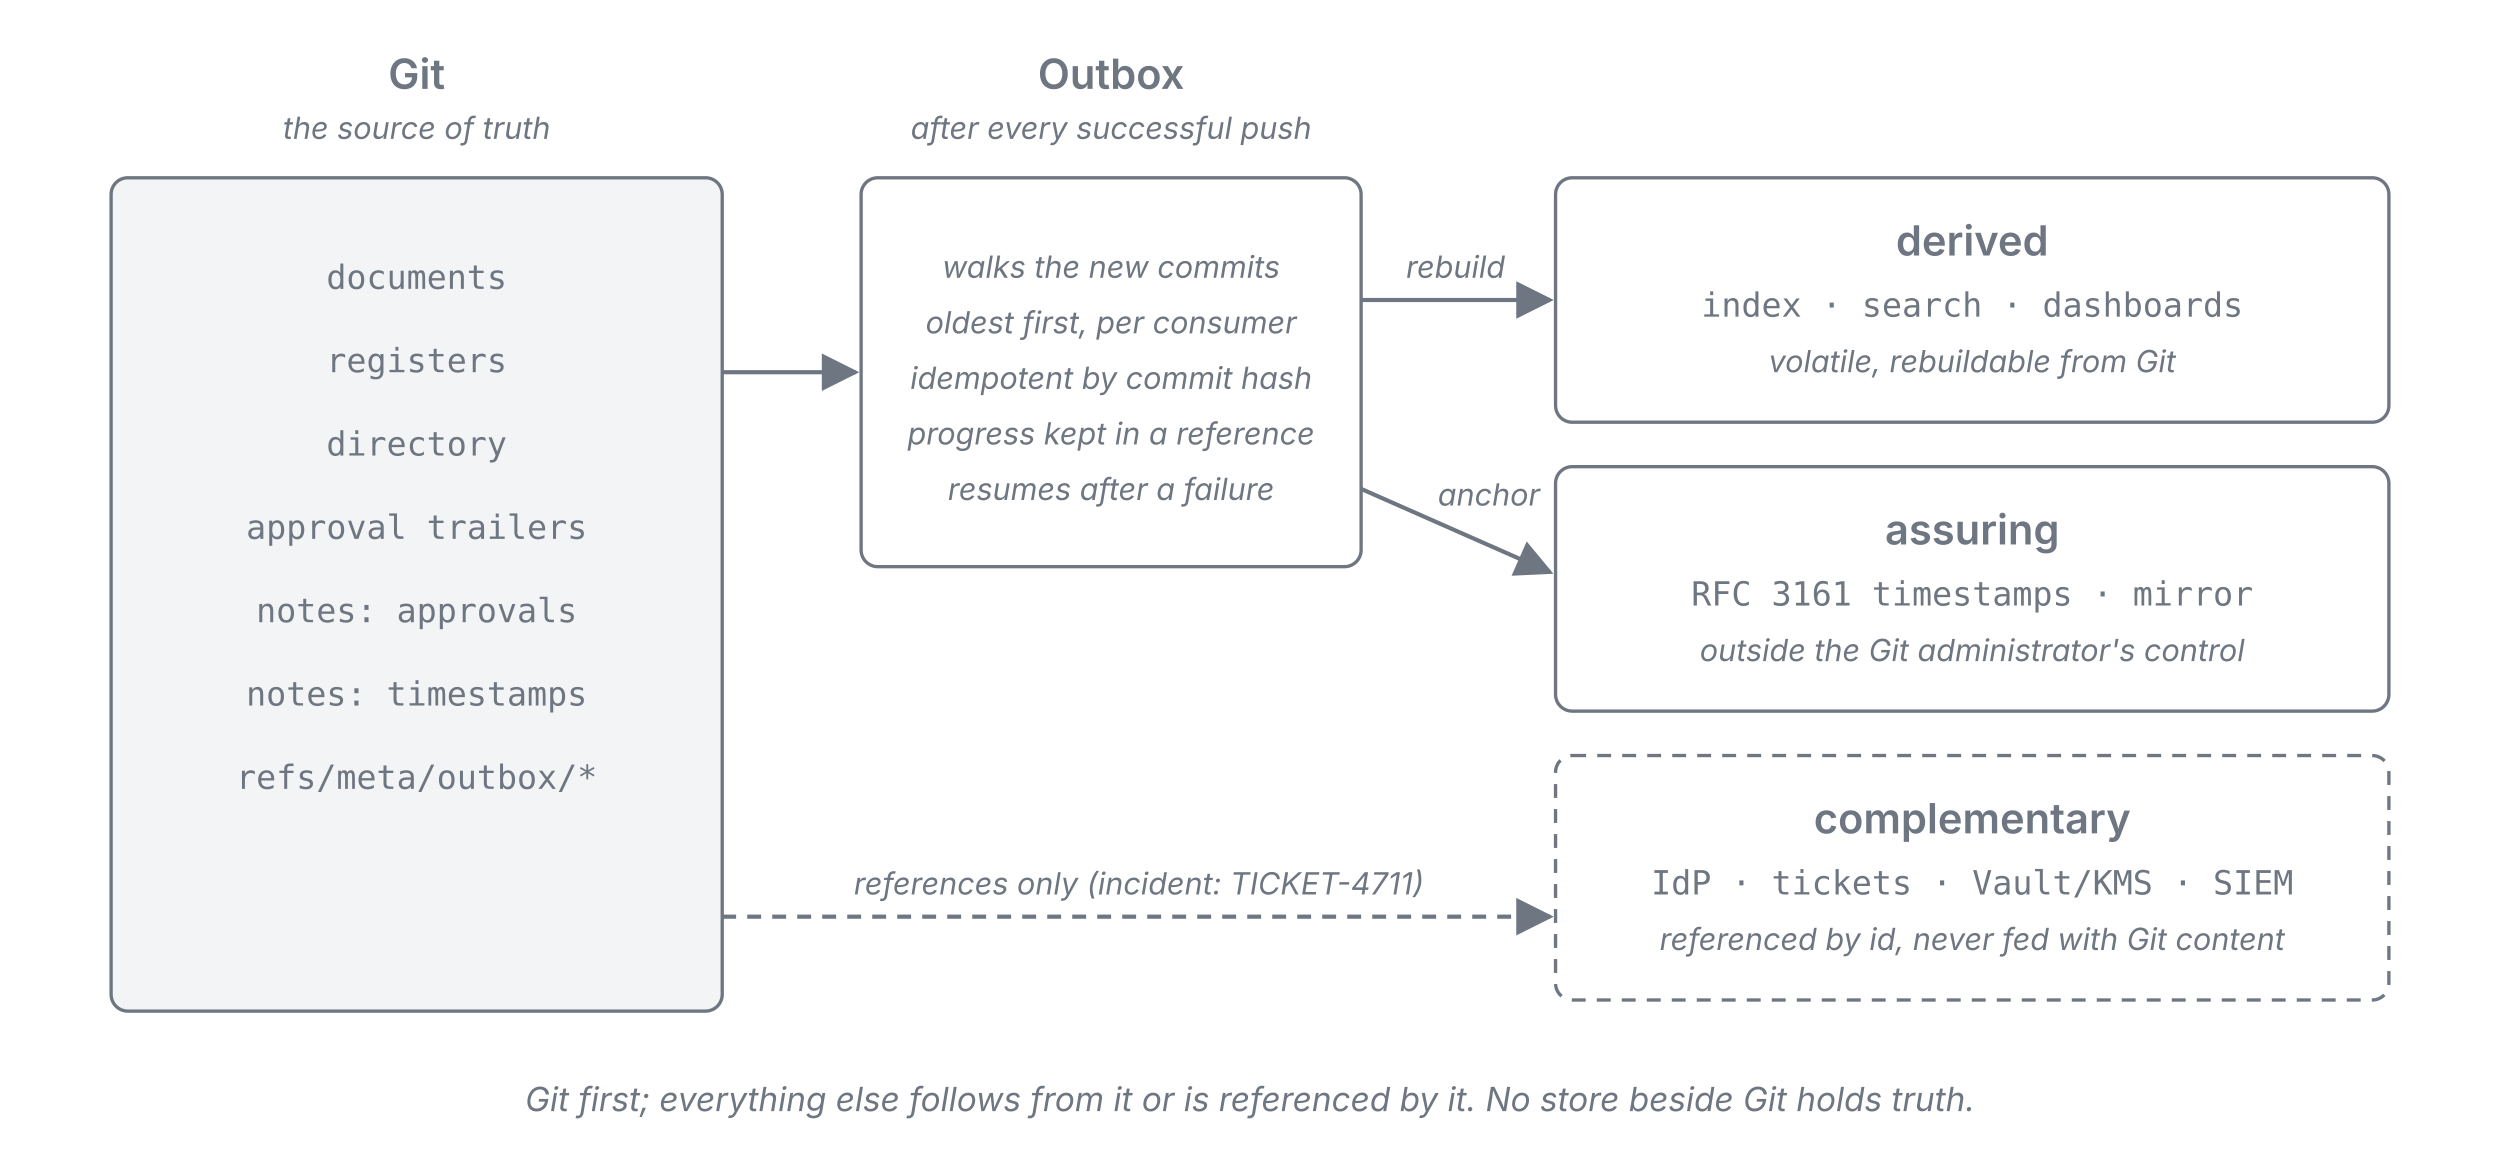
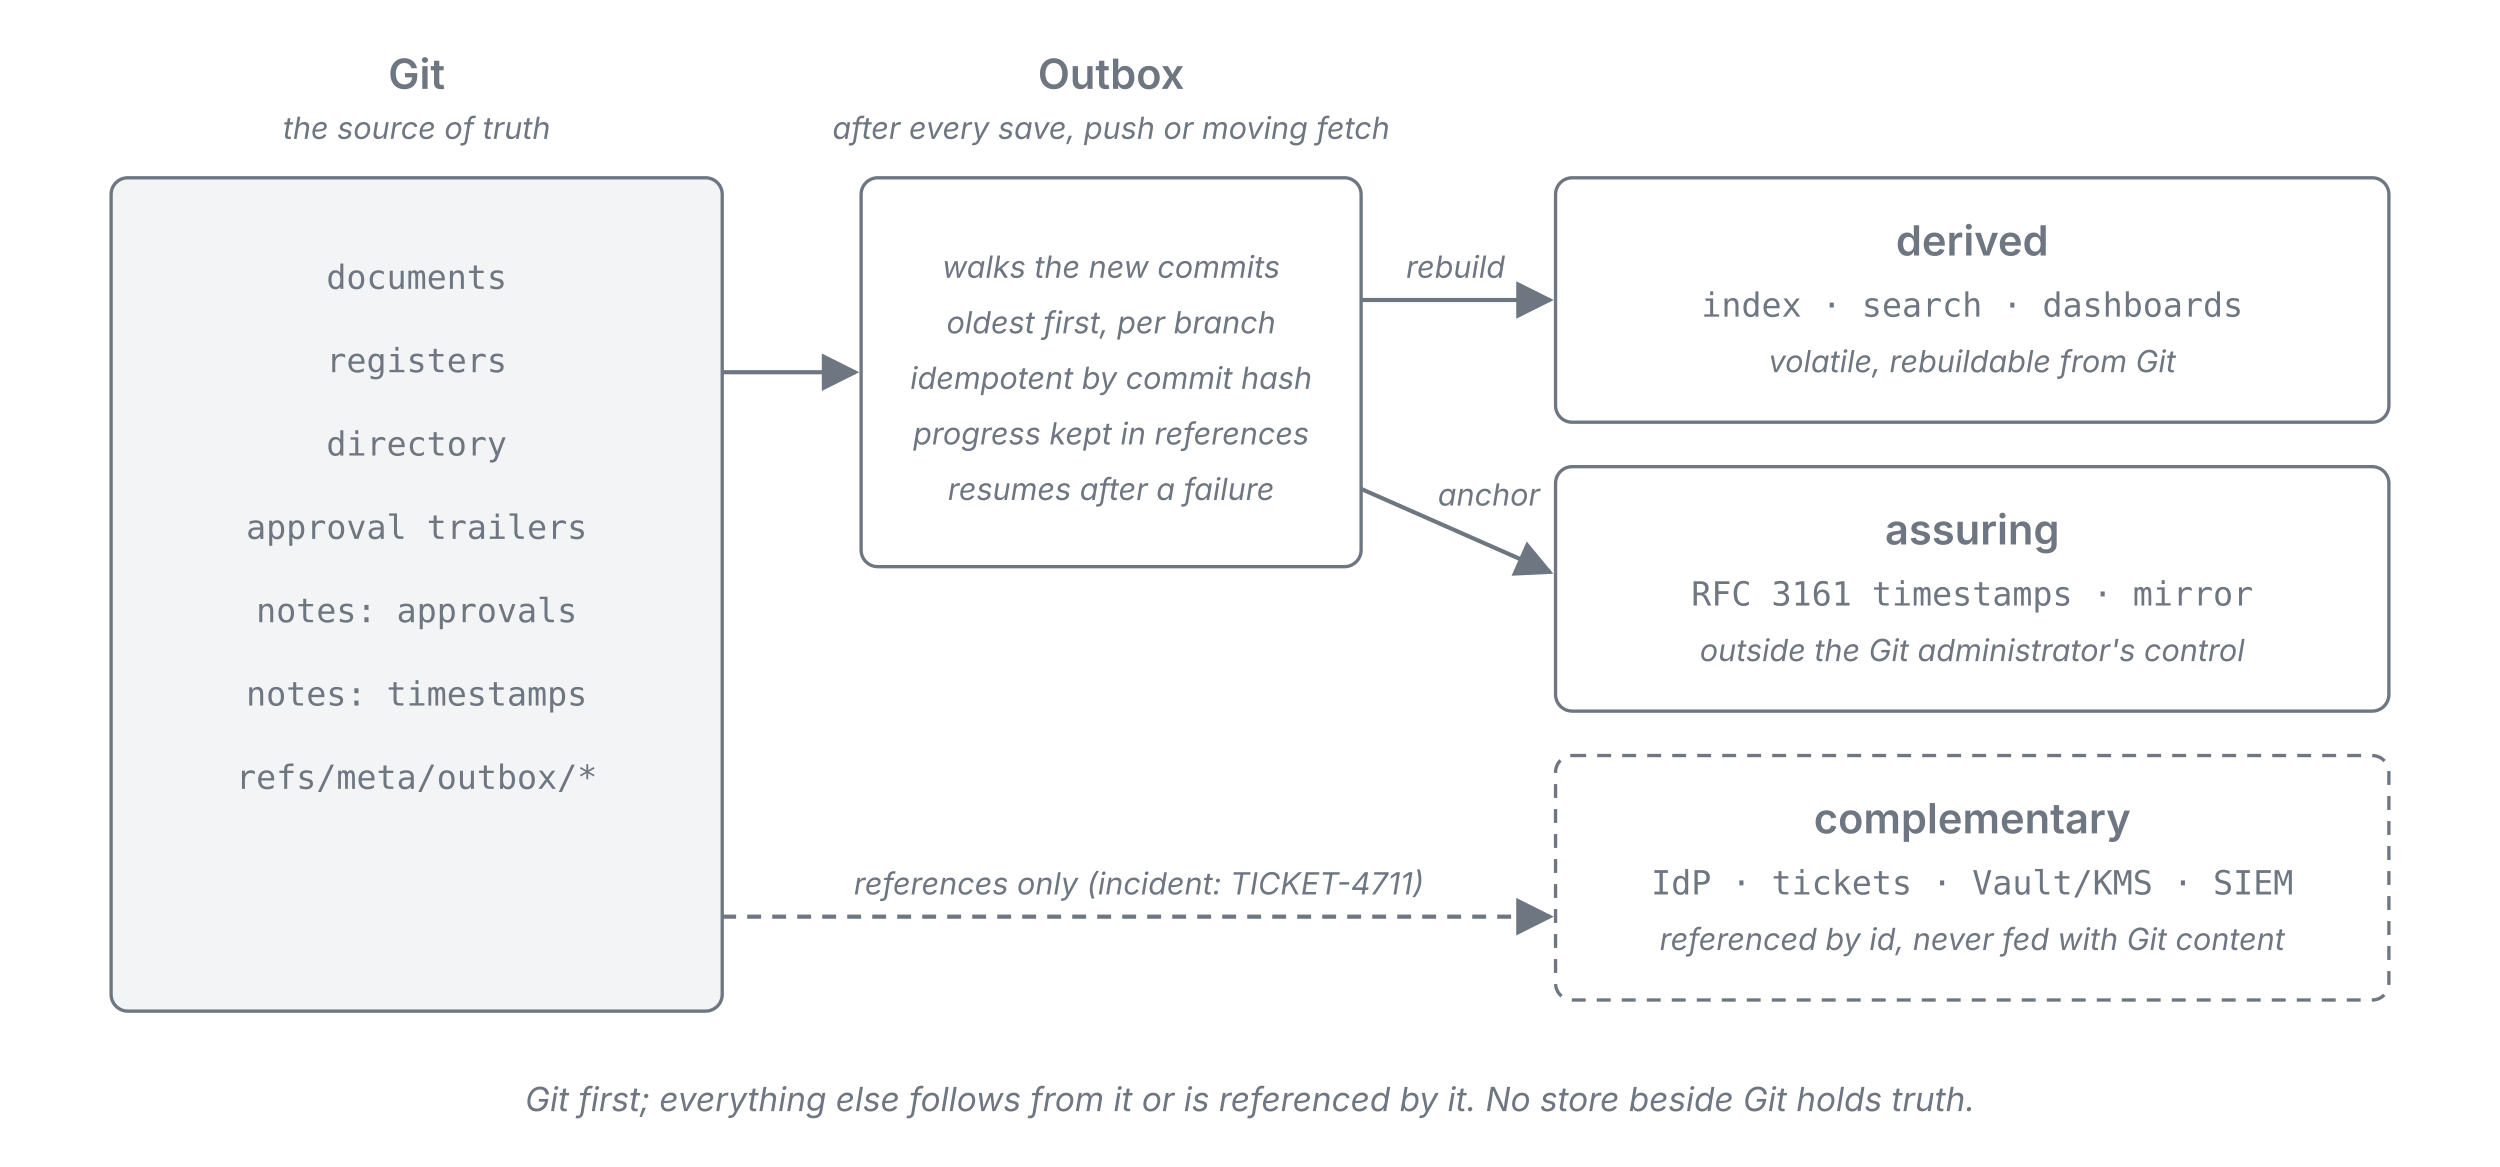
<svg xmlns="http://www.w3.org/2000/svg" viewBox="0 0 900 420" role="img" aria-labelledby="title desc" font-family="ui-sans-serif, -apple-system, system-ui, 'Segoe UI', sans-serif">
  <defs>
    <marker id="arrow" viewBox="0 0 10 10" refX="9" refY="5" markerWidth="9" markerHeight="9" orient="auto">
      <path d="M0,0 L10,5 L0,10 z" class="arrow-fill" />
    </marker>
    <style>
      .hdr        { font-size: 15px; font-weight: 600; fill: #6e7681; text-anchor: middle; }
      .hdr-l      { font-size: 15px; font-weight: 600; fill: #6e7681; text-anchor: start; }
      .sub        { font-size: 11px; fill: #6e7681; text-anchor: middle; font-style: italic; }
      .sub-l      { font-size: 11px; fill: #6e7681; text-anchor: start; font-style: italic; }
      .item       { font-size: 12px; fill: #6e7681; font-family: ui-monospace, "SF Mono", Menlo, Consolas, monospace; }
      .item-c     { font-size: 12px; fill: #6e7681; font-family: ui-monospace, "SF Mono", Menlo, Consolas, monospace; text-anchor: middle; }
      .item-b     { font-size: 12px; fill: #6e7681; font-family: ui-monospace, "SF Mono", Menlo, Consolas, monospace; text-anchor: middle; font-weight: 700; }
      .lbl        { font-size: 11px; fill: #6e7681; text-anchor: middle; font-style: italic; }
      .caption    { font-size: 12px; fill: #6e7681; text-anchor: middle; font-style: italic; }
      .stroke     { stroke: #6e7681; stroke-width: 1.2; fill: none; }
      .stroke-d   { stroke: #6e7681; stroke-width: 1.2; fill: none; stroke-dasharray: 5 4; }
      .tint       { stroke: #6e7681; stroke-width: 1.2; fill: #6e7681; fill-opacity: 0.08; }
      .arrow      { stroke: #6e7681; stroke-width: 1.5; fill: none; }
      .arrow-ret  { stroke: #6e7681; stroke-width: 1.5; fill: none; stroke-dasharray: 5 4; }
      .arrow-fill { fill: #6e7681; }
      .sep        { stroke: #6e7681; stroke-width: 0.6; stroke-dasharray: 3 3; }
      .activation { stroke: #6e7681; stroke-width: 0.8; fill: #6e7681; fill-opacity: 0.15; }
    </style>
  </defs>
  <text x="150" y="32" class="hdr">Git</text>
  <text x="150" y="50" class="sub">the source of truth</text>
  <rect class="tint" x="40" y="64" width="220" height="300" rx="6" ry="6" />
  <text x="150" y="104" class="item-c">documents</text>
  <text x="150" y="134" class="item-c">registers</text>
  <text x="150" y="164" class="item-c">directory</text>
  <text x="150" y="194" class="item-c">approval trailers</text>
  <text x="150" y="224" class="item-c">notes: approvals</text>
  <text x="150" y="254" class="item-c">notes: timestamps</text>
  <text x="150" y="284" class="item-c">refs/meta/outbox/*</text>
  <text x="400" y="32" class="hdr">Outbox</text>
-   <text x="400" y="50" class="sub">after every successful push</text>
+   <text x="400" y="50" class="sub">after every save, push or moving fetch</text>
  <rect class="stroke" x="310" y="64" width="180" height="140" rx="6" ry="6" />
  <text x="400" y="100" class="sub">walks the new commits</text>
-   <text x="400" y="120" class="sub">oldest first, per consumer</text>
+   <text x="400" y="120" class="sub">oldest first, per branch</text>
  <text x="400" y="140" class="sub">idempotent by commit hash</text>
-   <text x="400" y="160" class="sub">progress kept in a reference</text>
+   <text x="400" y="160" class="sub">progress kept in references</text>
  <text x="400" y="180" class="sub">resumes after a failure</text>
  <line class="arrow" x1="260" y1="134" x2="308" y2="134" marker-end="url(#arrow)" />
  <rect class="stroke" x="560" y="64" width="300" height="88" rx="6" ry="6" />
  <text x="710" y="92" class="hdr">derived</text>
  <text x="710" y="114" class="item-c">index · search · dashboards</text>
  <text x="710" y="134" class="sub">volatile, rebuildable from Git</text>
  <rect class="stroke" x="560" y="168" width="300" height="88" rx="6" ry="6" />
  <text x="710" y="196" class="hdr">assuring</text>
  <text x="710" y="218" class="item-c">RFC 3161 timestamps · mirror</text>
  <text x="710" y="238" class="sub">outside the Git administrator's control</text>
  <rect class="stroke-d" x="560" y="272" width="300" height="88" rx="6" ry="6" />
  <text x="710" y="300" class="hdr">complementary</text>
  <text x="710" y="322" class="item-c">IdP · tickets · Vault/KMS · SIEM</text>
  <text x="710" y="342" class="sub">referenced by id, never fed with Git content</text>
  <line class="arrow" x1="490" y1="108" x2="558" y2="108" marker-end="url(#arrow)" />
  <text x="524" y="100" class="lbl">rebuild</text>
  <line class="arrow" x1="490" y1="176" x2="558" y2="206" marker-end="url(#arrow)" />
  <text x="536" y="182" class="lbl">anchor</text>
  <path class="arrow-ret" d="M260,330 L558,330" marker-end="url(#arrow)" />
  <text x="410" y="322" class="lbl">references only (incident: TICKET-4711)</text>
  <text x="450" y="400" class="caption">Git first; everything else follows from it or is referenced by it. No store beside Git holds truth.</text>
</svg>
